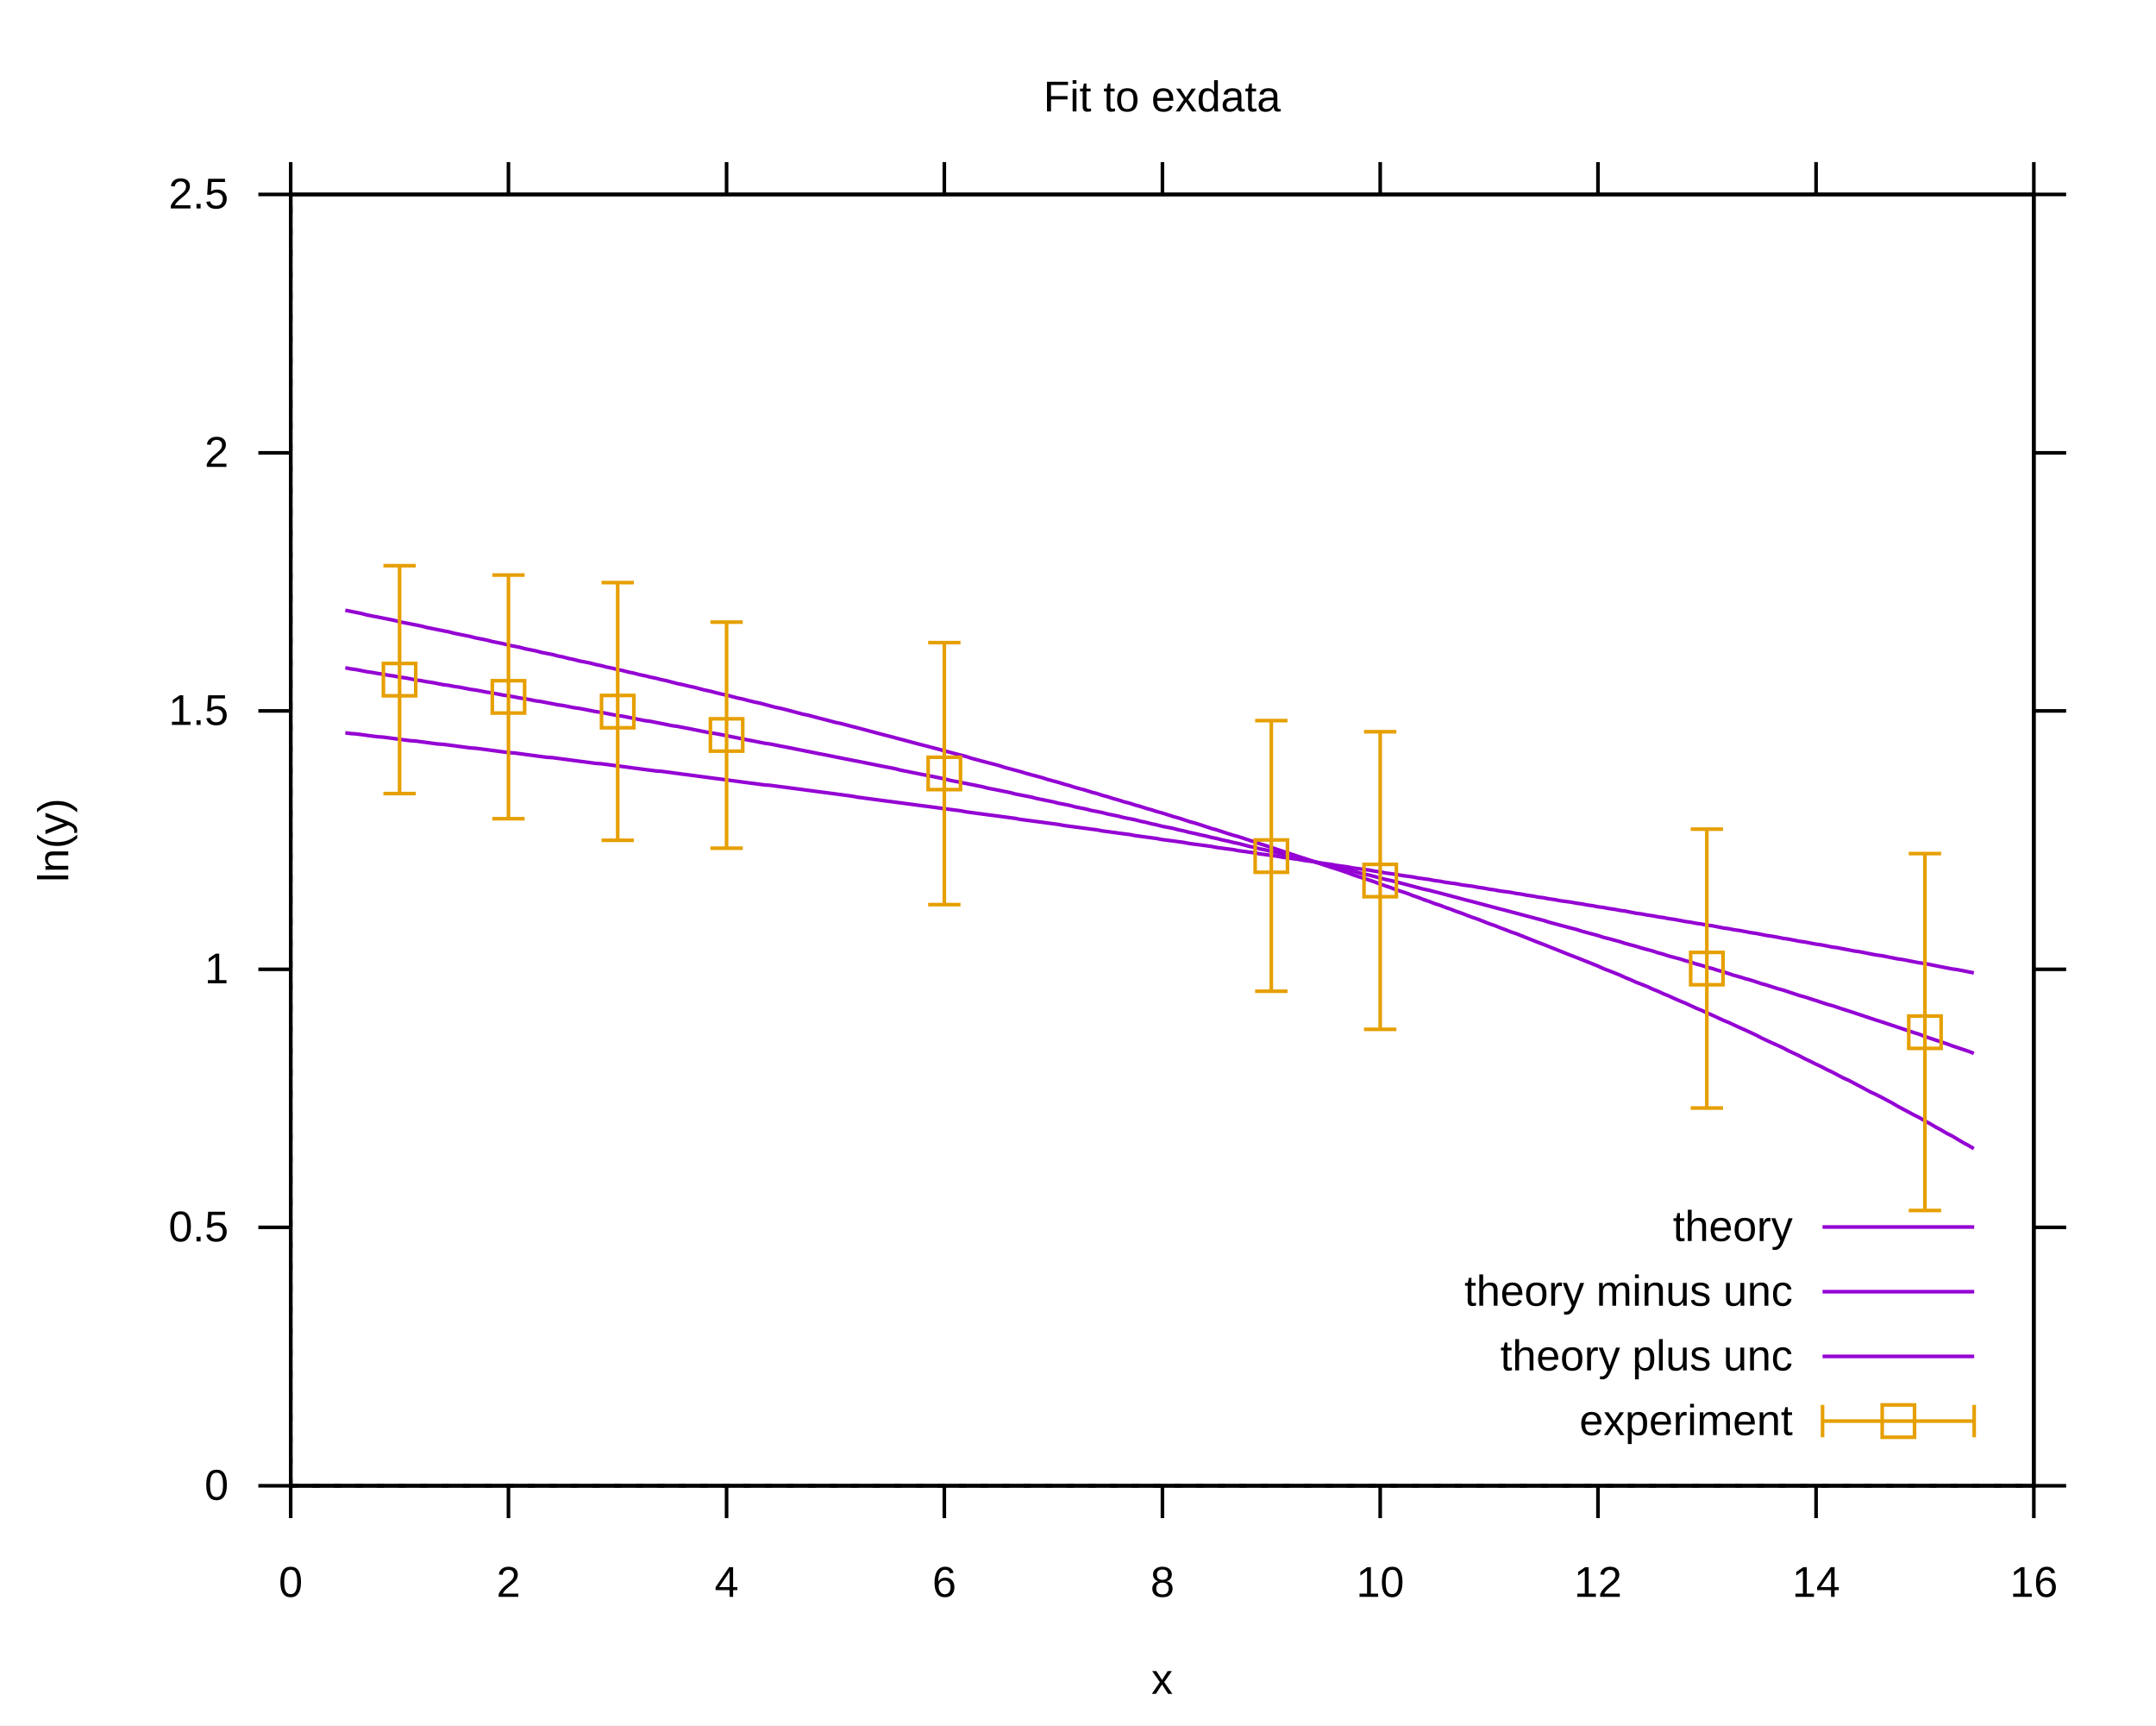
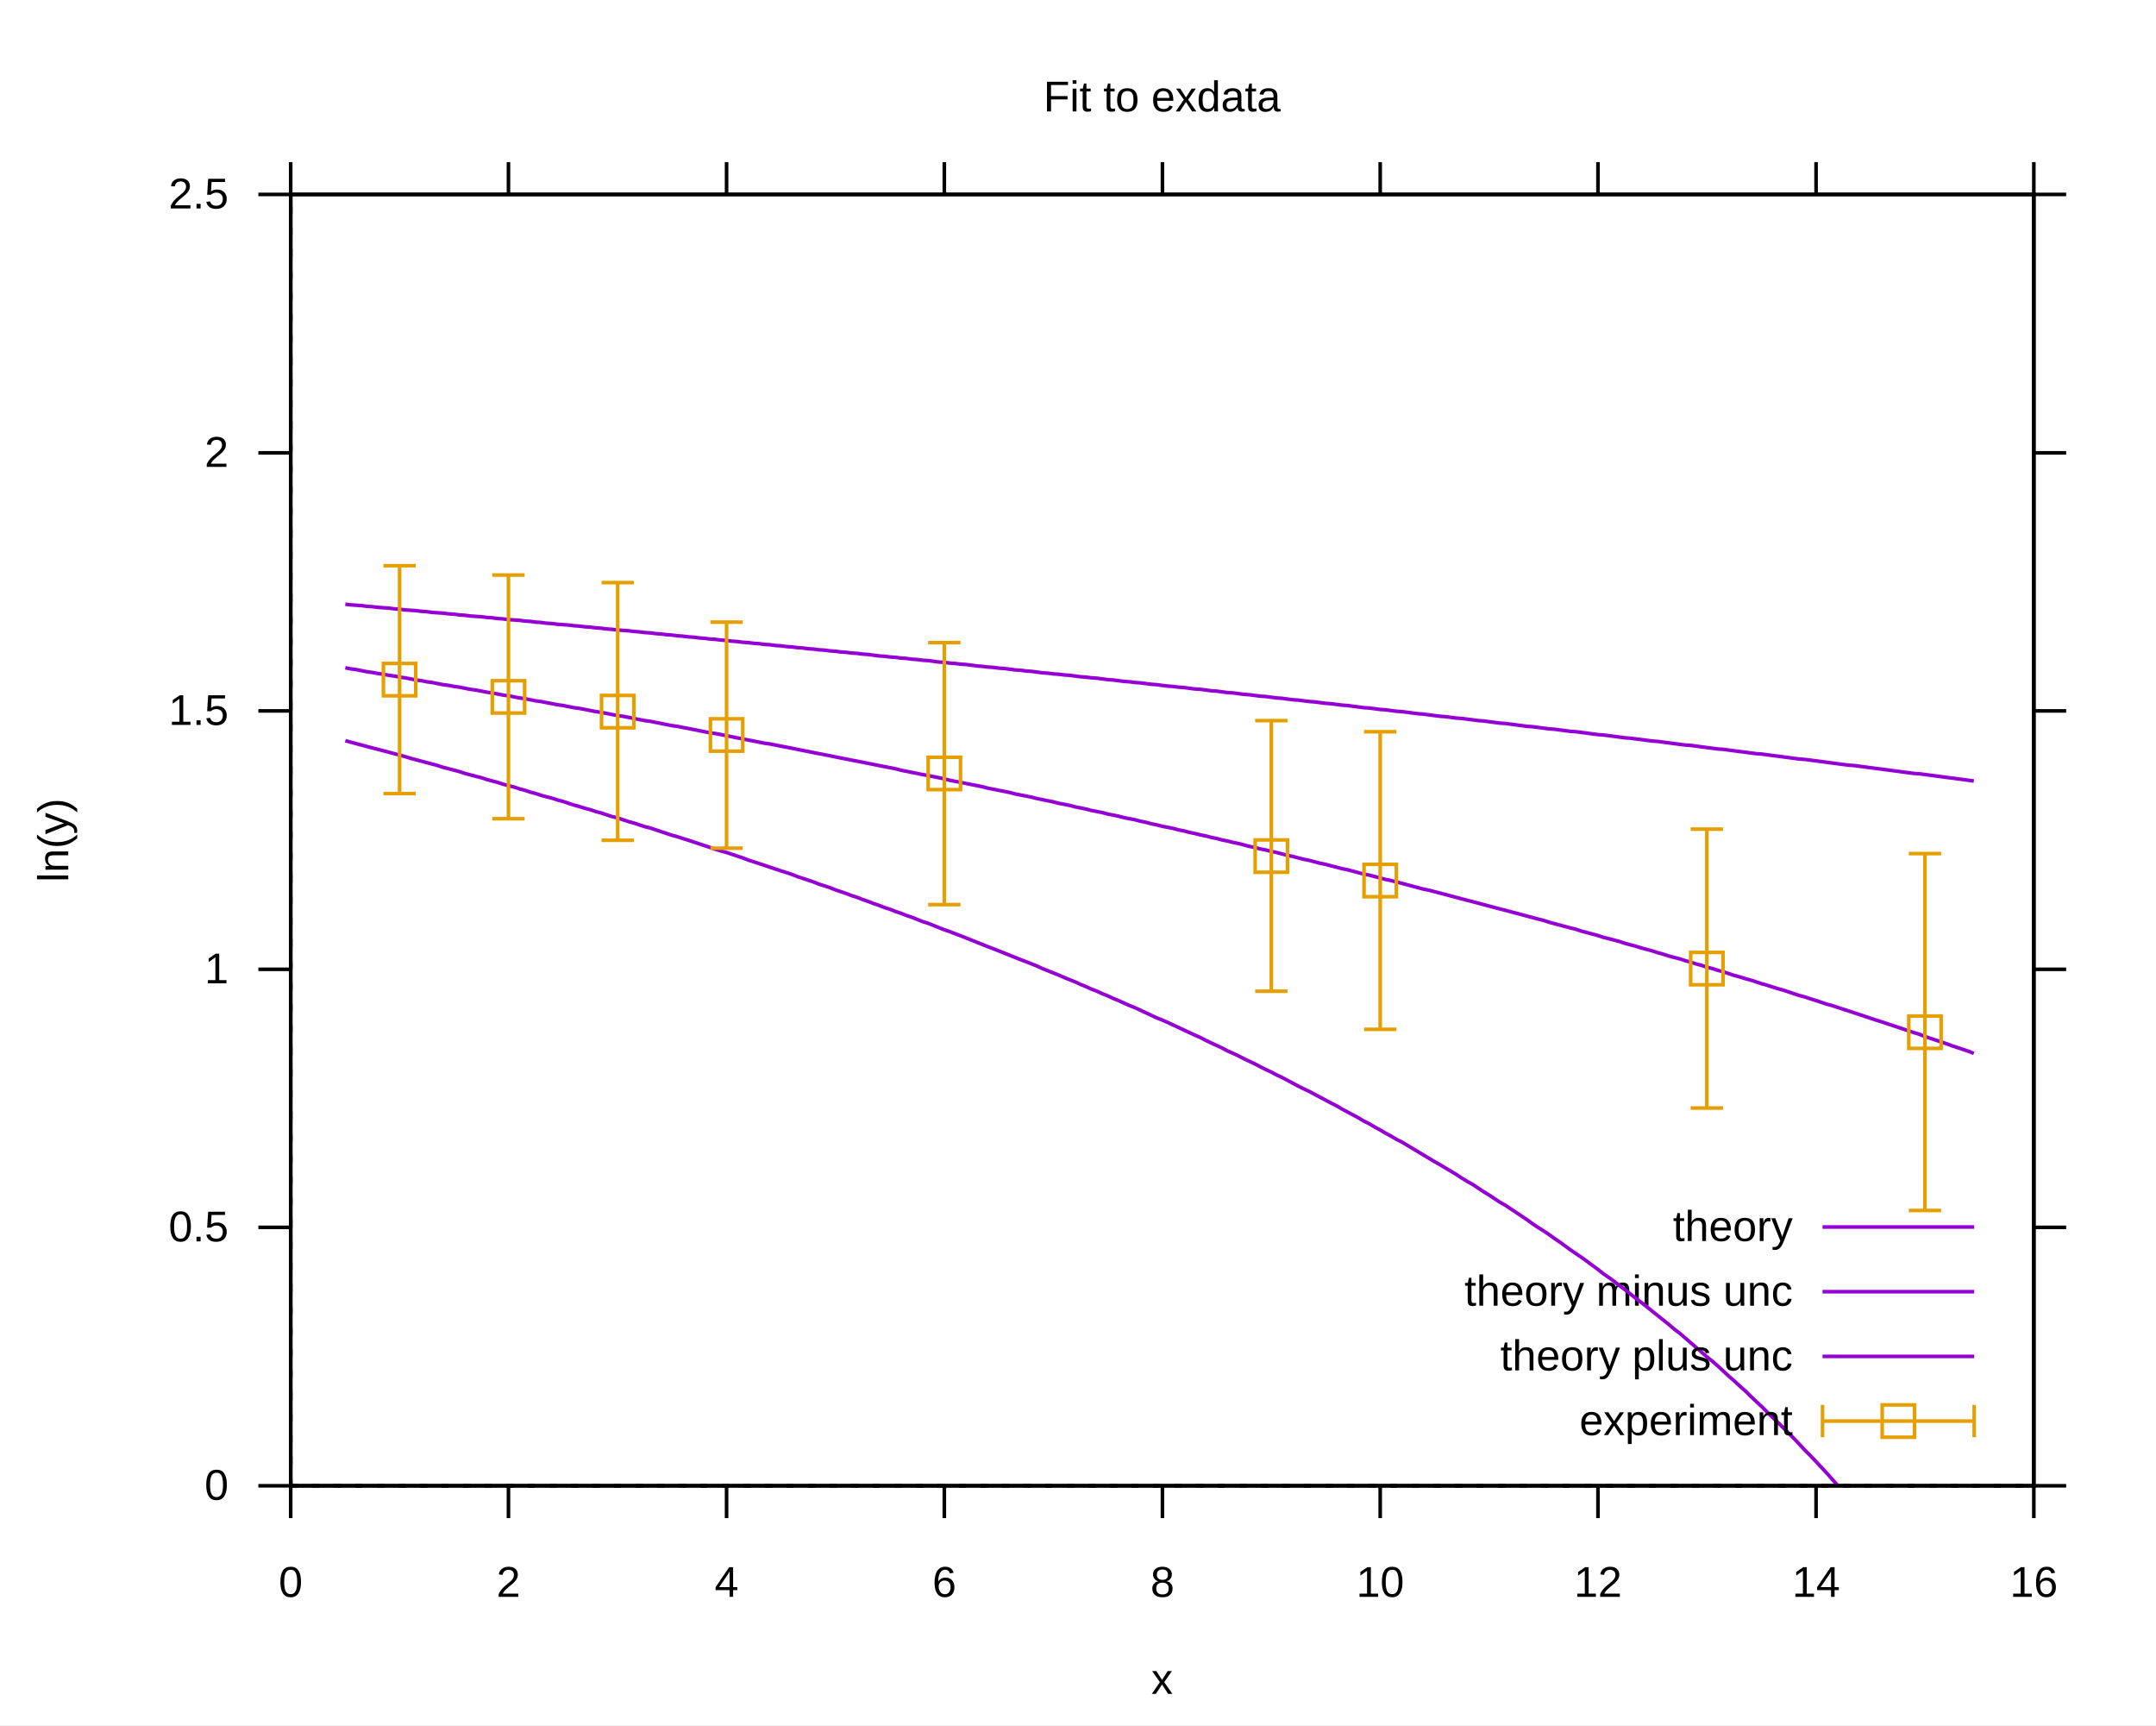
<svg xmlns="http://www.w3.org/2000/svg" xmlns:xlink="http://www.w3.org/1999/xlink" width="600" height="480" viewBox="0 0 600 480">
  <g id="gnuplot_canvas">
    <rect x="0" y="0" width="600" height="480" fill="#ffffff" />
    <defs>
      <circle id="gpDot" r="0.5" stroke-width="0.5" stroke="currentColor" />
      <path id="gpPt0" stroke-width="0.222" stroke="currentColor" d="M-1,0 h2 M0,-1 v2" />
      <path id="gpPt1" stroke-width="0.222" stroke="currentColor" d="M-1,-1 L1,1 M1,-1 L-1,1" />
      <path id="gpPt2" stroke-width="0.222" stroke="currentColor" d="M-1,0 L1,0 M0,-1 L0,1 M-1,-1 L1,1 M-1,1 L1,-1" />
      <rect id="gpPt3" stroke-width="0.222" stroke="currentColor" x="-1" y="-1" width="2" height="2" />
      <rect id="gpPt4" stroke-width="0.222" stroke="currentColor" fill="currentColor" x="-1" y="-1" width="2" height="2" />
      <circle id="gpPt5" stroke-width="0.222" stroke="currentColor" cx="0" cy="0" r="1" />
      <use xlink:href="#gpPt5" id="gpPt6" fill="currentColor" stroke="none" />
      <path id="gpPt7" stroke-width="0.222" stroke="currentColor" d="M0,-1.33 L-1.33,0.67 L1.33,0.67 z" />
      <use xlink:href="#gpPt7" id="gpPt8" fill="currentColor" stroke="none" />
      <use xlink:href="#gpPt7" id="gpPt9" stroke="currentColor" transform="rotate(180)" />
      <use xlink:href="#gpPt9" id="gpPt10" fill="currentColor" stroke="none" />
      <use xlink:href="#gpPt3" id="gpPt11" stroke="currentColor" transform="rotate(45)" />
      <use xlink:href="#gpPt11" id="gpPt12" fill="currentColor" stroke="none" />
      <path id="gpPt13" stroke-width="0.222" stroke="currentColor" d="M0,1.330 L1.265,0.411 L0.782,-1.067 L-0.782,-1.076 L-1.265,0.411 z" />
      <use xlink:href="#gpPt13" id="gpPt14" fill="currentColor" stroke="none" />
      <filter id="textbox" filterUnits="objectBoundingBox" x="0" y="0" height="1" width="1">
        <feFlood flood-color="#FFFFFF" flood-opacity="1" result="bgnd" />
        <feComposite in="SourceGraphic" in2="bgnd" operator="atop" />
      </filter>
      <filter id="greybox" filterUnits="objectBoundingBox" x="0" y="0" height="1" width="1">
        <feFlood flood-color="lightgrey" flood-opacity="1" result="grey" />
        <feComposite in="SourceGraphic" in2="grey" operator="atop" />
      </filter>
    </defs>
    <g fill="none" color="#FFFFFF" stroke="currentColor" stroke-width="1.00" stroke-linecap="butt" stroke-linejoin="miter">
</g>
    <g fill="none" color="black" stroke="currentColor" stroke-width="1.00" stroke-linecap="butt" stroke-linejoin="miter">
      <path stroke="black" d="M80.9,413.4 L71.9,413.4 M566.0,413.4 L575.0,413.4  " />
      <g transform="translate(63.6,417.3)" stroke="none" fill="black" font-family="Arial" font-size="12.00" text-anchor="end">
        <text>
          <tspan font-family="Arial"> 0</tspan>
        </text>
      </g>
    </g>
    <g fill="none" color="black" stroke="currentColor" stroke-width="1.00" stroke-linecap="butt" stroke-linejoin="miter">
      <path stroke="black" d="M80.9,341.5 L71.9,341.5 M566.0,341.5 L575.0,341.5  " />
      <g transform="translate(63.6,345.4)" stroke="none" fill="black" font-family="Arial" font-size="12.00" text-anchor="end">
        <text>
          <tspan font-family="Arial"> 0.5</tspan>
        </text>
      </g>
    </g>
    <g fill="none" color="black" stroke="currentColor" stroke-width="1.00" stroke-linecap="butt" stroke-linejoin="miter">
      <path stroke="black" d="M80.9,269.7 L71.9,269.7 M566.0,269.7 L575.0,269.7  " />
      <g transform="translate(63.6,273.6)" stroke="none" fill="black" font-family="Arial" font-size="12.00" text-anchor="end">
        <text>
          <tspan font-family="Arial"> 1</tspan>
        </text>
      </g>
    </g>
    <g fill="none" color="black" stroke="currentColor" stroke-width="1.00" stroke-linecap="butt" stroke-linejoin="miter">
      <path stroke="black" d="M80.9,197.8 L71.9,197.8 M566.0,197.8 L575.0,197.8  " />
      <g transform="translate(63.6,201.7)" stroke="none" fill="black" font-family="Arial" font-size="12.00" text-anchor="end">
        <text>
          <tspan font-family="Arial"> 1.5</tspan>
        </text>
      </g>
    </g>
    <g fill="none" color="black" stroke="currentColor" stroke-width="1.00" stroke-linecap="butt" stroke-linejoin="miter">
      <path stroke="black" d="M80.9,126.0 L71.9,126.0 M566.0,126.0 L575.0,126.0  " />
      <g transform="translate(63.6,129.9)" stroke="none" fill="black" font-family="Arial" font-size="12.00" text-anchor="end">
        <text>
          <tspan font-family="Arial"> 2</tspan>
        </text>
      </g>
    </g>
    <g fill="none" color="black" stroke="currentColor" stroke-width="1.00" stroke-linecap="butt" stroke-linejoin="miter">
      <path stroke="black" d="M80.9,54.1 L71.9,54.1 M566.0,54.1 L575.0,54.1  " />
      <g transform="translate(63.6,58.0)" stroke="none" fill="black" font-family="Arial" font-size="12.00" text-anchor="end">
        <text>
          <tspan font-family="Arial"> 2.5</tspan>
        </text>
      </g>
    </g>
    <g fill="none" color="black" stroke="currentColor" stroke-width="1.00" stroke-linecap="butt" stroke-linejoin="miter">
      <path stroke="black" d="M80.9,413.4 L80.9,422.4 M80.9,54.1 L80.9,45.1  " />
      <g transform="translate(80.9,444.3)" stroke="none" fill="black" font-family="Arial" font-size="12.00" text-anchor="middle">
        <text>
          <tspan font-family="Arial"> 0</tspan>
        </text>
      </g>
    </g>
    <g fill="none" color="black" stroke="currentColor" stroke-width="1.00" stroke-linecap="butt" stroke-linejoin="miter">
      <path stroke="black" d="M141.5,413.4 L141.5,422.4 M141.5,54.1 L141.5,45.1  " />
      <g transform="translate(141.5,444.3)" stroke="none" fill="black" font-family="Arial" font-size="12.00" text-anchor="middle">
        <text>
          <tspan font-family="Arial"> 2</tspan>
        </text>
      </g>
    </g>
    <g fill="none" color="black" stroke="currentColor" stroke-width="1.00" stroke-linecap="butt" stroke-linejoin="miter">
      <path stroke="black" d="M202.2,413.4 L202.2,422.4 M202.2,54.1 L202.2,45.1  " />
      <g transform="translate(202.2,444.3)" stroke="none" fill="black" font-family="Arial" font-size="12.00" text-anchor="middle">
        <text>
          <tspan font-family="Arial"> 4</tspan>
        </text>
      </g>
    </g>
    <g fill="none" color="black" stroke="currentColor" stroke-width="1.00" stroke-linecap="butt" stroke-linejoin="miter">
      <path stroke="black" d="M262.8,413.4 L262.8,422.4 M262.8,54.1 L262.8,45.1  " />
      <g transform="translate(262.8,444.3)" stroke="none" fill="black" font-family="Arial" font-size="12.00" text-anchor="middle">
        <text>
          <tspan font-family="Arial"> 6</tspan>
        </text>
      </g>
    </g>
    <g fill="none" color="black" stroke="currentColor" stroke-width="1.00" stroke-linecap="butt" stroke-linejoin="miter">
      <path stroke="black" d="M323.5,413.4 L323.5,422.4 M323.5,54.1 L323.5,45.1  " />
      <g transform="translate(323.5,444.3)" stroke="none" fill="black" font-family="Arial" font-size="12.00" text-anchor="middle">
        <text>
          <tspan font-family="Arial"> 8</tspan>
        </text>
      </g>
    </g>
    <g fill="none" color="black" stroke="currentColor" stroke-width="1.00" stroke-linecap="butt" stroke-linejoin="miter">
      <path stroke="black" d="M384.1,413.4 L384.1,422.4 M384.1,54.1 L384.1,45.1  " />
      <g transform="translate(384.1,444.3)" stroke="none" fill="black" font-family="Arial" font-size="12.00" text-anchor="middle">
        <text>
          <tspan font-family="Arial"> 10</tspan>
        </text>
      </g>
    </g>
    <g fill="none" color="black" stroke="currentColor" stroke-width="1.00" stroke-linecap="butt" stroke-linejoin="miter">
      <path stroke="black" d="M444.7,413.4 L444.7,422.4 M444.7,54.1 L444.7,45.1  " />
      <g transform="translate(444.7,444.3)" stroke="none" fill="black" font-family="Arial" font-size="12.00" text-anchor="middle">
        <text>
          <tspan font-family="Arial"> 12</tspan>
        </text>
      </g>
    </g>
    <g fill="none" color="black" stroke="currentColor" stroke-width="1.00" stroke-linecap="butt" stroke-linejoin="miter">
      <path stroke="black" d="M505.4,413.4 L505.4,422.4 M505.4,54.1 L505.4,45.1  " />
      <g transform="translate(505.4,444.3)" stroke="none" fill="black" font-family="Arial" font-size="12.00" text-anchor="middle">
        <text>
          <tspan font-family="Arial"> 14</tspan>
        </text>
      </g>
    </g>
    <g fill="none" color="black" stroke="currentColor" stroke-width="1.00" stroke-linecap="butt" stroke-linejoin="miter">
      <path stroke="black" d="M566.0,413.4 L566.0,422.4 M566.0,54.1 L566.0,45.1  " />
      <g transform="translate(566.0,444.3)" stroke="none" fill="black" font-family="Arial" font-size="12.00" text-anchor="middle">
        <text>
          <tspan font-family="Arial"> 16</tspan>
        </text>
      </g>
    </g>
    <g fill="none" color="black" stroke="currentColor" stroke-width="1.00" stroke-linecap="butt" stroke-linejoin="miter">
</g>
    <g fill="none" color="gray" stroke="currentColor" stroke-width="1.00" stroke-linecap="butt" stroke-linejoin="miter">
      <path stroke="black" stroke-dasharray="2,4" d="M80.9,413.4 L566.0,413.4  " />
    </g>
    <g fill="none" color="gray" stroke="currentColor" stroke-width="1.00" stroke-linecap="butt" stroke-linejoin="miter">
      <path stroke="black" stroke-dasharray="2,4" d="M80.9,413.4 L80.9,54.1  " />
    </g>
    <g fill="none" color="black" stroke="currentColor" stroke-width="1.00" stroke-linecap="butt" stroke-linejoin="miter">
      <path stroke="black" d="M80.9,54.1 L80.9,413.4 L566.0,413.4 L566.0,54.1 L80.9,54.1 Z  " />
    </g>
    <g fill="none" color="black" stroke="currentColor" stroke-width="1.00" stroke-linecap="butt" stroke-linejoin="miter">
      <g transform="translate(19.0,233.8) rotate(270)" stroke="none" fill="black" font-family="Arial" font-size="12.00" text-anchor="middle">
        <text>
          <tspan font-family="Arial">ln(y)</tspan>
        </text>
      </g>
    </g>
    <g fill="none" color="black" stroke="currentColor" stroke-width="1.00" stroke-linecap="butt" stroke-linejoin="miter">
      <g transform="translate(323.4,471.3)" stroke="none" fill="black" font-family="Arial" font-size="12.00" text-anchor="middle">
        <text>
          <tspan font-family="Arial">x</tspan>
        </text>
      </g>
    </g>
    <g fill="none" color="black" stroke="currentColor" stroke-width="1.00" stroke-linecap="butt" stroke-linejoin="miter">
      <g transform="translate(323.4,31.0)" stroke="none" fill="black" font-family="Arial" font-size="12.00" text-anchor="middle">
        <text>
          <tspan font-family="Arial">Fit to exdata</tspan>
        </text>
      </g>
    </g>
    <g fill="none" color="black" stroke="currentColor" stroke-width="1.00" stroke-linecap="butt" stroke-linejoin="miter">
</g>
    <g id="gnuplot_plot_1">
      <g fill="none" color="black" stroke="currentColor" stroke-width="1.00" stroke-linecap="butt" stroke-linejoin="miter">
        <g transform="translate(498.9,345.3)" stroke="none" fill="black" font-family="Arial" font-size="12.00" text-anchor="end">
          <text>
            <tspan font-family="Arial">theory</tspan>
          </text>
        </g>
      </g>
      <g fill="none" color="black" stroke="currentColor" stroke-width="1.00" stroke-linecap="butt" stroke-linejoin="miter">
        <path stroke="rgb(148,   0, 211)" d="M507.2,341.4 L549.4,341.4 M96.1,185.8 L97.6,186.1 L99.1,186.3 L100.6,186.6 L102.1,186.9 L103.6,187.1   L105.2,187.4 L106.7,187.6 L108.2,187.9 L109.7,188.1 L111.2,188.4 L112.7,188.6 L114.3,188.9 L115.8,189.2   L117.3,189.4 L118.8,189.7 L120.3,189.9 L121.8,190.2 L123.3,190.5 L124.9,190.7 L126.4,191.0 L127.9,191.2   L129.4,191.5 L130.9,191.8 L132.4,192.0 L134.0,192.3 L135.5,192.6 L137.0,192.8 L138.5,193.1 L140.0,193.4   L141.5,193.6 L143.1,193.9 L144.6,194.2 L146.1,194.4 L147.6,194.7 L149.1,195.0 L150.6,195.2 L152.1,195.5   L153.7,195.8 L155.2,196.1 L156.7,196.3 L158.2,196.6 L159.7,196.9 L161.2,197.1 L162.8,197.4 L164.3,197.7   L165.8,198.0 L167.3,198.2 L168.8,198.5 L170.3,198.8 L171.9,199.1 L173.4,199.3 L174.9,199.6 L176.4,199.9   L177.9,200.2 L179.4,200.5 L181.0,200.7 L182.5,201.0 L184.0,201.3 L185.5,201.6 L187.0,201.9 L188.5,202.1   L190.0,202.4 L191.6,202.7 L193.1,203.0 L194.6,203.3 L196.1,203.6 L197.6,203.9 L199.1,204.1 L200.7,204.4   L202.2,204.7 L203.7,205.0 L205.2,205.3 L206.7,205.6 L208.2,205.9 L209.8,206.2 L211.3,206.5 L212.8,206.8   L214.3,207.0 L215.8,207.3 L217.3,207.6 L218.9,207.9 L220.4,208.2 L221.9,208.5 L223.4,208.8 L224.9,209.1   L226.4,209.4 L227.9,209.7 L229.5,210.0 L231.0,210.3 L232.5,210.6 L234.0,210.9 L235.5,211.2 L237.0,211.5   L238.6,211.8 L240.1,212.1 L241.6,212.4 L243.1,212.7 L244.6,213.0 L246.1,213.3 L247.7,213.6 L249.2,213.9   L250.7,214.3 L252.2,214.6 L253.7,214.9 L255.2,215.2 L256.7,215.5 L258.3,215.8 L259.8,216.1 L261.3,216.4   L262.8,216.7 L264.3,217.1 L265.8,217.4 L267.4,217.7 L268.9,218.0 L270.4,218.3 L271.9,218.6 L273.4,218.9   L274.9,219.3 L276.5,219.6 L278.0,219.9 L279.5,220.2 L281.0,220.5 L282.5,220.9 L284.0,221.2 L285.6,221.5   L287.1,221.8 L288.6,222.2 L290.1,222.5 L291.6,222.8 L293.1,223.1 L294.6,223.5 L296.2,223.8 L297.7,224.1   L299.2,224.5 L300.7,224.8 L302.2,225.1 L303.7,225.5 L305.3,225.8 L306.8,226.1 L308.3,226.5 L309.8,226.8   L311.3,227.1 L312.8,227.5 L314.4,227.8 L315.9,228.1 L317.4,228.5 L318.9,228.8 L320.4,229.2 L321.9,229.5   L323.4,229.9 L325.0,230.2 L326.5,230.5 L328.0,230.9 L329.5,231.2 L331.0,231.6 L332.5,231.9 L334.1,232.3   L335.6,232.6 L337.1,233.0 L338.6,233.3 L340.1,233.7 L341.6,234.0 L343.2,234.4 L344.7,234.7 L346.2,235.1   L347.7,235.5 L349.2,235.8 L350.7,236.2 L352.3,236.5 L353.8,236.9 L355.3,237.2 L356.8,237.6 L358.3,238.0   L359.8,238.3 L361.3,238.7 L362.9,239.1 L364.4,239.4 L365.9,239.8 L367.4,240.2 L368.9,240.5 L370.4,240.9   L372.0,241.3 L373.5,241.7 L375.0,242.0 L376.5,242.4 L378.0,242.8 L379.5,243.2 L381.1,243.5 L382.6,243.9   L384.1,244.3 L385.6,244.7 L387.1,245.0 L388.6,245.4 L390.2,245.8 L391.7,246.2 L393.2,246.6 L394.7,247.0   L396.2,247.4 L397.7,247.7 L399.2,248.1 L400.8,248.5 L402.3,248.9 L403.8,249.3 L405.3,249.7 L406.8,250.1   L408.3,250.5 L409.9,250.9 L411.4,251.3 L412.9,251.7 L414.4,252.1 L415.9,252.5 L417.4,252.9 L419.0,253.3   L420.5,253.7 L422.0,254.1 L423.5,254.5 L425.0,254.9 L426.5,255.3 L428.0,255.7 L429.6,256.1 L431.1,256.6   L432.6,257.0 L434.1,257.4 L435.6,257.8 L437.1,258.2 L438.7,258.6 L440.2,259.1 L441.7,259.5 L443.2,259.9   L444.7,260.3 L446.2,260.8 L447.8,261.2 L449.3,261.6 L450.8,262.0 L452.3,262.5 L453.8,262.9 L455.3,263.3   L456.9,263.8 L458.4,264.2 L459.9,264.6 L461.4,265.1 L462.9,265.5 L464.4,266.0 L465.9,266.4 L467.5,266.8   L469.0,267.3 L470.5,267.7 L472.0,268.2 L473.5,268.6 L475.0,269.1 L476.6,269.5 L478.1,270.0 L479.6,270.4   L481.1,270.9 L482.6,271.4 L484.1,271.8 L485.7,272.3 L487.2,272.7 L488.7,273.2 L490.2,273.7 L491.7,274.1   L493.2,274.6 L494.8,275.1 L496.3,275.5 L497.8,276.0 L499.3,276.5 L500.8,277.0 L502.3,277.4 L503.8,277.9   L505.4,278.4 L506.9,278.9 L508.4,279.4 L509.9,279.8 L511.4,280.3 L512.9,280.8 L514.5,281.3 L516.0,281.8   L517.5,282.3 L519.0,282.8 L520.5,283.3 L522.0,283.8 L523.6,284.3 L525.1,284.8 L526.6,285.3 L528.1,285.8   L529.6,286.3 L531.1,286.8 L532.6,287.3 L534.2,287.8 L535.7,288.4 L537.2,288.9 L538.7,289.4 L540.2,289.9   L541.7,290.4 L543.3,291.0 L544.8,291.5 L546.3,292.0 L547.8,292.5 L549.3,293.1  " />
      </g>
    </g>
    <g id="gnuplot_plot_2">
      <g fill="none" color="black" stroke="currentColor" stroke-width="1.00" stroke-linecap="butt" stroke-linejoin="miter">
        <g transform="translate(498.9,363.3)" stroke="none" fill="black" font-family="Arial" font-size="12.00" text-anchor="end">
          <text>
            <tspan font-family="Arial">theory minus unc</tspan>
          </text>
        </g>
      </g>
      <g fill="none" color="black" stroke="currentColor" stroke-width="1.00" stroke-linecap="butt" stroke-linejoin="miter">
-         <path stroke="rgb(148,   0, 211)" d="M507.2,359.4 L549.4,359.4 M96.1,203.9 L97.6,204.1 L99.1,204.2 L100.6,204.4 L102.1,204.6 L103.6,204.8   L105.2,205.0 L106.7,205.1 L108.2,205.3 L109.7,205.5 L111.2,205.7 L112.7,205.9 L114.3,206.1 L115.8,206.2   L117.3,206.4 L118.8,206.6 L120.3,206.8 L121.8,207.0 L123.3,207.1 L124.9,207.3 L126.4,207.5 L127.9,207.7   L129.4,207.9 L130.9,208.1 L132.4,208.2 L134.0,208.4 L135.5,208.6 L137.0,208.8 L138.5,209.0 L140.0,209.2   L141.5,209.4 L143.1,209.5 L144.6,209.7 L146.1,209.9 L147.6,210.1 L149.1,210.3 L150.6,210.5 L152.1,210.7   L153.7,210.8 L155.2,211.0 L156.7,211.2 L158.2,211.4 L159.7,211.6 L161.2,211.8 L162.8,212.0 L164.3,212.2   L165.8,212.4 L167.3,212.5 L168.8,212.7 L170.3,212.9 L171.9,213.1 L173.4,213.3 L174.9,213.5 L176.4,213.7   L177.9,213.9 L179.4,214.1 L181.0,214.3 L182.5,214.5 L184.0,214.6 L185.5,214.8 L187.0,215.0 L188.5,215.2   L190.0,215.4 L191.6,215.6 L193.1,215.8 L194.6,216.0 L196.1,216.2 L197.6,216.4 L199.1,216.6 L200.7,216.8   L202.2,217.0 L203.7,217.2 L205.2,217.4 L206.7,217.6 L208.2,217.8 L209.8,218.0 L211.3,218.2 L212.8,218.4   L214.3,218.5 L215.8,218.7 L217.3,218.9 L218.9,219.1 L220.4,219.3 L221.9,219.5 L223.4,219.7 L224.9,219.9   L226.4,220.1 L227.9,220.3 L229.5,220.5 L231.0,220.7 L232.5,220.9 L234.0,221.1 L235.5,221.3 L237.0,221.5   L238.6,221.8 L240.1,222.0 L241.6,222.2 L243.1,222.4 L244.6,222.6 L246.1,222.8 L247.7,223.0 L249.2,223.2   L250.7,223.4 L252.2,223.6 L253.7,223.8 L255.2,224.0 L256.7,224.2 L258.3,224.4 L259.8,224.6 L261.3,224.8   L262.8,225.0 L264.3,225.2 L265.8,225.4 L267.4,225.6 L268.9,225.9 L270.4,226.1 L271.9,226.3 L273.4,226.5   L274.9,226.7 L276.5,226.9 L278.0,227.1 L279.5,227.3 L281.0,227.5 L282.5,227.7 L284.0,228.0 L285.6,228.2   L287.1,228.4 L288.6,228.6 L290.1,228.8 L291.6,229.0 L293.1,229.2 L294.6,229.4 L296.2,229.7 L297.7,229.9   L299.2,230.1 L300.7,230.3 L302.2,230.5 L303.7,230.7 L305.3,230.9 L306.8,231.2 L308.3,231.4 L309.8,231.6   L311.3,231.8 L312.8,232.0 L314.4,232.2 L315.9,232.5 L317.4,232.7 L318.9,232.9 L320.4,233.1 L321.9,233.3   L323.4,233.6 L325.0,233.8 L326.5,234.0 L328.0,234.2 L329.5,234.4 L331.0,234.7 L332.5,234.9 L334.1,235.1   L335.6,235.3 L337.1,235.5 L338.6,235.8 L340.1,236.0 L341.6,236.2 L343.2,236.4 L344.7,236.7 L346.2,236.9   L347.7,237.1 L349.2,237.3 L350.7,237.6 L352.3,237.8 L353.8,238.0 L355.3,238.2 L356.8,238.5 L358.3,238.7   L359.8,238.9 L361.3,239.1 L362.9,239.4 L364.4,239.6 L365.9,239.8 L367.4,240.1 L368.9,240.3 L370.4,240.5   L372.0,240.8 L373.5,241.0 L375.0,241.2 L376.5,241.5 L378.0,241.7 L379.5,241.9 L381.1,242.1 L382.6,242.4   L384.1,242.6 L385.6,242.9 L387.1,243.1 L388.6,243.3 L390.2,243.6 L391.7,243.8 L393.2,244.0 L394.7,244.3   L396.2,244.5 L397.7,244.7 L399.2,245.0 L400.8,245.2 L402.3,245.5 L403.8,245.7 L405.3,245.9 L406.8,246.2   L408.3,246.4 L409.9,246.6 L411.4,246.9 L412.9,247.1 L414.4,247.4 L415.9,247.6 L417.4,247.9 L419.0,248.1   L420.5,248.3 L422.0,248.6 L423.5,248.8 L425.0,249.1 L426.5,249.3 L428.0,249.6 L429.6,249.8 L431.1,250.1   L432.6,250.3 L434.1,250.6 L435.6,250.8 L437.1,251.0 L438.7,251.3 L440.2,251.5 L441.7,251.8 L443.2,252.0   L444.7,252.3 L446.2,252.5 L447.8,252.8 L449.3,253.0 L450.8,253.3 L452.3,253.5 L453.8,253.8 L455.3,254.1   L456.9,254.3 L458.4,254.6 L459.9,254.8 L461.4,255.1 L462.9,255.3 L464.4,255.6 L465.9,255.8 L467.5,256.1   L469.0,256.4 L470.5,256.6 L472.0,256.9 L473.5,257.1 L475.0,257.4 L476.6,257.6 L478.1,257.9 L479.6,258.2   L481.1,258.4 L482.6,258.7 L484.1,258.9 L485.7,259.2 L487.2,259.5 L488.7,259.7 L490.2,260.0 L491.7,260.3   L493.2,260.5 L494.8,260.8 L496.3,261.1 L497.8,261.3 L499.3,261.6 L500.8,261.9 L502.3,262.1 L503.8,262.4   L505.4,262.7 L506.9,262.9 L508.4,263.2 L509.9,263.5 L511.4,263.7 L512.9,264.0 L514.5,264.3 L516.0,264.6   L517.5,264.8 L519.0,265.1 L520.5,265.4 L522.0,265.7 L523.6,265.9 L525.1,266.2 L526.6,266.5 L528.1,266.8   L529.6,267.0 L531.1,267.3 L532.6,267.6 L534.2,267.9 L535.7,268.1 L537.2,268.4 L538.7,268.7 L540.2,269.0   L541.7,269.3 L543.3,269.6 L544.8,269.8 L546.3,270.1 L547.8,270.4 L549.3,270.7  " />
+         <path stroke="rgb(148,   0, 211)" d="M507.2,359.4 L549.4,359.4 M96.1,206.1 L97.6,206.5 L99.1,206.9 L100.6,207.3 L102.1,207.7 L103.6,208.1   L105.2,208.5 L106.7,208.9 L108.2,209.3 L109.7,209.7 L111.2,210.1 L112.7,210.5 L114.3,211.0 L115.8,211.4   L117.3,211.8 L118.8,212.2 L120.3,212.6 L121.8,213.0 L123.3,213.5 L124.9,213.9 L126.4,214.3 L127.9,214.7   L129.4,215.2 L130.9,215.6 L132.4,216.0 L134.0,216.4 L135.5,216.9 L137.0,217.3 L138.5,217.7 L140.0,218.2   L141.5,218.6 L143.1,219.0 L144.6,219.5 L146.1,219.9 L147.6,220.4 L149.1,220.8 L150.6,221.3 L152.1,221.7   L153.7,222.1 L155.2,222.6 L156.7,223.0 L158.2,223.5 L159.7,224.0 L161.2,224.4 L162.8,224.9 L164.3,225.3   L165.8,225.8 L167.3,226.2 L168.8,226.7 L170.3,227.2 L171.9,227.6 L173.4,228.1 L174.9,228.6 L176.4,229.0   L177.9,229.5 L179.4,230.0 L181.0,230.4 L182.5,230.9 L184.0,231.4 L185.5,231.9 L187.0,232.4 L188.5,232.8   L190.0,233.3 L191.6,233.8 L193.1,234.3 L194.6,234.8 L196.1,235.3 L197.6,235.8 L199.1,236.3 L200.7,236.8   L202.2,237.2 L203.7,237.7 L205.2,238.2 L206.7,238.7 L208.2,239.3 L209.8,239.8 L211.3,240.3 L212.8,240.8   L214.3,241.3 L215.8,241.8 L217.3,242.3 L218.9,242.8 L220.4,243.3 L221.9,243.9 L223.4,244.4 L224.9,244.9   L226.4,245.4 L227.9,246.0 L229.5,246.5 L231.0,247.0 L232.5,247.6 L234.0,248.1 L235.5,248.6 L237.0,249.2   L238.6,249.7 L240.1,250.3 L241.6,250.8 L243.1,251.4 L244.6,251.9 L246.1,252.5 L247.7,253.0 L249.2,253.6   L250.7,254.1 L252.2,254.7 L253.7,255.2 L255.2,255.8 L256.7,256.4 L258.3,256.9 L259.8,257.5 L261.3,258.1   L262.8,258.7 L264.3,259.2 L265.8,259.8 L267.4,260.4 L268.9,261.0 L270.4,261.6 L271.9,262.2 L273.4,262.8   L274.9,263.4 L276.5,264.0 L278.0,264.6 L279.5,265.2 L281.0,265.8 L282.5,266.4 L284.0,267.0 L285.6,267.6   L287.1,268.2 L288.6,268.8 L290.1,269.5 L291.6,270.1 L293.1,270.7 L294.6,271.3 L296.2,272.0 L297.7,272.6   L299.2,273.2 L300.7,273.9 L302.2,274.5 L303.7,275.2 L305.3,275.8 L306.8,276.5 L308.3,277.1 L309.8,277.8   L311.3,278.4 L312.8,279.1 L314.4,279.8 L315.9,280.4 L317.4,281.1 L318.9,281.8 L320.4,282.5 L321.9,283.2   L323.4,283.8 L325.0,284.5 L326.5,285.2 L328.0,285.9 L329.5,286.6 L331.0,287.3 L332.5,288.0 L334.1,288.7   L335.6,289.5 L337.1,290.2 L338.6,290.9 L340.1,291.6 L341.6,292.4 L343.2,293.1 L344.7,293.8 L346.2,294.6   L347.7,295.3 L349.2,296.0 L350.7,296.8 L352.3,297.6 L353.8,298.3 L355.3,299.1 L356.8,299.8 L358.3,300.6   L359.8,301.4 L361.3,302.2 L362.9,303.0 L364.4,303.7 L365.9,304.5 L367.4,305.3 L368.9,306.1 L370.4,306.9   L372.0,307.7 L373.5,308.6 L375.0,309.4 L376.5,310.2 L378.0,311.0 L379.5,311.9 L381.1,312.7 L382.6,313.6   L384.1,314.4 L385.6,315.3 L387.1,316.1 L388.6,317.0 L390.2,317.8 L391.7,318.7 L393.2,319.6 L394.7,320.5   L396.2,321.4 L397.7,322.3 L399.2,323.2 L400.8,324.1 L402.3,325.0 L403.8,325.9 L405.3,326.8 L406.8,327.8   L408.3,328.7 L409.9,329.6 L411.4,330.6 L412.9,331.6 L414.4,332.5 L415.9,333.5 L417.4,334.5 L419.0,335.4   L420.5,336.4 L422.0,337.4 L423.5,338.4 L425.0,339.4 L426.5,340.5 L428.0,341.5 L429.6,342.5 L431.1,343.5   L432.6,344.6 L434.1,345.6 L435.6,346.7 L437.1,347.8 L438.7,348.9 L440.2,349.9 L441.7,351.0 L443.2,352.1   L444.7,353.2 L446.2,354.4 L447.8,355.5 L449.3,356.6 L450.8,357.8 L452.3,358.9 L453.8,360.1 L455.3,361.3   L456.9,362.5 L458.4,363.7 L459.9,364.9 L461.4,366.1 L462.9,367.3 L464.4,368.5 L465.9,369.8 L467.5,371.0   L469.0,372.3 L470.5,373.6 L472.0,374.9 L473.5,376.2 L475.0,377.5 L476.6,378.8 L478.1,380.1 L479.6,381.5   L481.1,382.9 L482.6,384.2 L484.1,385.6 L485.7,387.0 L487.2,388.5 L488.7,389.9 L490.2,391.3 L491.7,392.8   L493.2,394.3 L494.8,395.8 L496.3,397.3 L497.8,398.8 L499.3,400.3 L500.8,401.9 L502.3,403.5 L503.8,405.0   L505.4,406.7 L506.9,408.3 L508.4,409.9 L509.9,411.6 L511.4,413.3 L511.4,413.4  " />
      </g>
    </g>
    <g id="gnuplot_plot_3">
      <g fill="none" color="black" stroke="currentColor" stroke-width="1.00" stroke-linecap="butt" stroke-linejoin="miter">
        <g transform="translate(498.9,381.3)" stroke="none" fill="black" font-family="Arial" font-size="12.00" text-anchor="end">
          <text>
            <tspan font-family="Arial">theory plus unc</tspan>
          </text>
        </g>
      </g>
      <g fill="none" color="black" stroke="currentColor" stroke-width="1.00" stroke-linecap="butt" stroke-linejoin="miter">
-         <path stroke="rgb(148,   0, 211)" d="M507.2,377.4 L549.4,377.4 M96.1,169.8 L97.6,170.1 L99.1,170.4 L100.6,170.7 L102.1,171.1 L103.6,171.4   L105.2,171.7 L106.7,172.0 L108.2,172.3 L109.7,172.6 L111.2,173.0 L112.7,173.3 L114.3,173.6 L115.8,173.9   L117.3,174.2 L118.8,174.6 L120.3,174.9 L121.8,175.2 L123.3,175.5 L124.9,175.8 L126.4,176.2 L127.9,176.5   L129.4,176.8 L130.9,177.1 L132.4,177.5 L134.0,177.8 L135.5,178.1 L137.0,178.5 L138.5,178.8 L140.0,179.1   L141.5,179.5 L143.1,179.8 L144.6,180.1 L146.1,180.5 L147.6,180.8 L149.1,181.1 L150.6,181.5 L152.1,181.8   L153.7,182.1 L155.2,182.5 L156.7,182.8 L158.2,183.2 L159.7,183.5 L161.2,183.9 L162.8,184.2 L164.3,184.5   L165.8,184.9 L167.3,185.2 L168.8,185.6 L170.3,185.9 L171.9,186.3 L173.4,186.6 L174.9,187.0 L176.4,187.3   L177.9,187.7 L179.4,188.0 L181.0,188.4 L182.5,188.7 L184.0,189.1 L185.5,189.4 L187.0,189.8 L188.5,190.2   L190.0,190.5 L191.6,190.9 L193.1,191.2 L194.6,191.6 L196.1,192.0 L197.6,192.3 L199.1,192.7 L200.7,193.1   L202.2,193.4 L203.7,193.8 L205.2,194.2 L206.7,194.5 L208.2,194.9 L209.8,195.3 L211.3,195.6 L212.8,196.0   L214.3,196.4 L215.8,196.8 L217.3,197.1 L218.9,197.5 L220.4,197.9 L221.9,198.3 L223.4,198.7 L224.9,199.0   L226.4,199.4 L227.9,199.8 L229.5,200.2 L231.0,200.6 L232.5,201.0 L234.0,201.3 L235.5,201.7 L237.0,202.1   L238.6,202.5 L240.1,202.9 L241.6,203.3 L243.1,203.7 L244.6,204.1 L246.1,204.5 L247.7,204.9 L249.2,205.3   L250.7,205.7 L252.2,206.1 L253.7,206.5 L255.2,206.9 L256.7,207.3 L258.3,207.7 L259.8,208.1 L261.3,208.5   L262.8,208.9 L264.3,209.3 L265.8,209.7 L267.4,210.1 L268.9,210.5 L270.4,211.0 L271.9,211.4 L273.4,211.8   L274.9,212.2 L276.5,212.6 L278.0,213.0 L279.5,213.5 L281.0,213.9 L282.5,214.3 L284.0,214.7 L285.6,215.2   L287.1,215.6 L288.6,216.0 L290.1,216.4 L291.6,216.9 L293.1,217.3 L294.6,217.7 L296.2,218.2 L297.7,218.6   L299.2,219.1 L300.7,219.5 L302.2,219.9 L303.7,220.4 L305.3,220.8 L306.8,221.3 L308.3,221.7 L309.8,222.2   L311.3,222.6 L312.8,223.1 L314.4,223.5 L315.9,224.0 L317.4,224.4 L318.9,224.9 L320.4,225.3 L321.9,225.8   L323.4,226.2 L325.0,226.7 L326.5,227.2 L328.0,227.6 L329.5,228.1 L331.0,228.6 L332.5,229.0 L334.1,229.5   L335.6,230.0 L337.1,230.5 L338.6,230.9 L340.1,231.4 L341.6,231.9 L343.2,232.4 L344.7,232.8 L346.2,233.3   L347.7,233.8 L349.2,234.3 L350.7,234.8 L352.3,235.3 L353.8,235.8 L355.3,236.3 L356.8,236.8 L358.3,237.3   L359.8,237.8 L361.3,238.3 L362.9,238.8 L364.4,239.3 L365.9,239.8 L367.4,240.3 L368.9,240.8 L370.4,241.3   L372.0,241.8 L373.5,242.3 L375.0,242.8 L376.5,243.4 L378.0,243.9 L379.5,244.4 L381.1,244.9 L382.6,245.4   L384.1,246.0 L385.6,246.5 L387.1,247.0 L388.6,247.6 L390.2,248.1 L391.7,248.6 L393.2,249.2 L394.7,249.7   L396.2,250.3 L397.7,250.8 L399.2,251.4 L400.8,251.9 L402.3,252.5 L403.8,253.0 L405.3,253.6 L406.8,254.1   L408.3,254.7 L409.9,255.3 L411.4,255.8 L412.9,256.4 L414.4,257.0 L415.9,257.5 L417.4,258.1 L419.0,258.7   L420.5,259.3 L422.0,259.8 L423.5,260.4 L425.0,261.0 L426.5,261.6 L428.0,262.2 L429.6,262.8 L431.1,263.4   L432.6,264.0 L434.1,264.6 L435.6,265.2 L437.1,265.8 L438.7,266.4 L440.2,267.0 L441.7,267.6 L443.2,268.2   L444.7,268.8 L446.2,269.5 L447.8,270.1 L449.3,270.7 L450.8,271.3 L452.3,272.0 L453.8,272.6 L455.3,273.3   L456.9,273.9 L458.4,274.5 L459.9,275.2 L461.4,275.8 L462.9,276.5 L464.4,277.1 L465.9,277.8 L467.5,278.5   L469.0,279.1 L470.5,279.8 L472.0,280.5 L473.5,281.1 L475.0,281.8 L476.6,282.5 L478.1,283.2 L479.6,283.9   L481.1,284.5 L482.6,285.2 L484.1,285.9 L485.7,286.6 L487.2,287.3 L488.7,288.0 L490.2,288.8 L491.7,289.5   L493.2,290.2 L494.8,290.9 L496.3,291.6 L497.8,292.4 L499.3,293.1 L500.8,293.8 L502.3,294.6 L503.8,295.3   L505.4,296.1 L506.9,296.8 L508.4,297.6 L509.9,298.3 L511.4,299.1 L512.9,299.9 L514.5,300.6 L516.0,301.4   L517.5,302.2 L519.0,303.0 L520.5,303.8 L522.0,304.5 L523.6,305.3 L525.1,306.1 L526.6,306.9 L528.1,307.8   L529.6,308.6 L531.1,309.4 L532.6,310.2 L534.2,311.0 L535.7,311.9 L537.2,312.7 L538.7,313.6 L540.2,314.4   L541.7,315.3 L543.3,316.1 L544.8,317.0 L546.3,317.9 L547.8,318.7 L549.3,319.6  " />
+         <path stroke="rgb(148,   0, 211)" d="M507.2,377.4 L549.4,377.4 M96.1,168.1 L97.6,168.3 L99.1,168.4 L100.6,168.5 L102.1,168.7 L103.6,168.8   L105.2,169.0 L106.7,169.1 L108.2,169.2 L109.7,169.4 L111.2,169.5 L112.7,169.7 L114.3,169.8 L115.8,169.9   L117.3,170.1 L118.8,170.2 L120.3,170.4 L121.8,170.5 L123.3,170.6 L124.9,170.8 L126.4,170.9 L127.9,171.1   L129.4,171.2 L130.9,171.4 L132.4,171.5 L134.0,171.6 L135.5,171.8 L137.0,171.9 L138.5,172.1 L140.0,172.2   L141.5,172.4 L143.1,172.5 L144.6,172.6 L146.1,172.8 L147.6,172.9 L149.1,173.1 L150.6,173.2 L152.1,173.4   L153.7,173.5 L155.2,173.7 L156.7,173.8 L158.2,173.9 L159.7,174.1 L161.2,174.2 L162.8,174.4 L164.3,174.5   L165.8,174.7 L167.3,174.8 L168.8,175.0 L170.3,175.1 L171.9,175.3 L173.4,175.4 L174.9,175.5 L176.4,175.7   L177.9,175.8 L179.4,176.0 L181.0,176.1 L182.5,176.3 L184.0,176.4 L185.5,176.6 L187.0,176.7 L188.5,176.9   L190.0,177.0 L191.6,177.2 L193.1,177.3 L194.6,177.5 L196.1,177.6 L197.6,177.8 L199.1,177.9 L200.7,178.1   L202.2,178.2 L203.7,178.4 L205.2,178.5 L206.7,178.7 L208.2,178.8 L209.8,179.0 L211.3,179.1 L212.8,179.3   L214.3,179.4 L215.8,179.6 L217.3,179.7 L218.9,179.9 L220.4,180.0 L221.9,180.2 L223.4,180.3 L224.9,180.5   L226.4,180.6 L227.9,180.8 L229.5,180.9 L231.0,181.1 L232.5,181.2 L234.0,181.4 L235.5,181.5 L237.0,181.7   L238.6,181.8 L240.1,182.0 L241.6,182.1 L243.1,182.3 L244.6,182.5 L246.1,182.6 L247.7,182.8 L249.2,182.9   L250.7,183.1 L252.2,183.2 L253.7,183.4 L255.2,183.5 L256.7,183.7 L258.3,183.8 L259.8,184.0 L261.3,184.2   L262.8,184.3 L264.3,184.5 L265.8,184.6 L267.4,184.8 L268.9,184.9 L270.4,185.1 L271.9,185.3 L273.4,185.4   L274.9,185.6 L276.5,185.7 L278.0,185.9 L279.5,186.0 L281.0,186.2 L282.5,186.4 L284.0,186.5 L285.6,186.7   L287.1,186.8 L288.6,187.0 L290.1,187.2 L291.6,187.3 L293.1,187.5 L294.6,187.6 L296.2,187.8 L297.7,187.9   L299.2,188.1 L300.7,188.3 L302.2,188.4 L303.7,188.6 L305.3,188.7 L306.8,188.9 L308.3,189.1 L309.8,189.2   L311.3,189.4 L312.8,189.6 L314.4,189.7 L315.9,189.9 L317.4,190.0 L318.9,190.2 L320.4,190.4 L321.9,190.5   L323.4,190.7 L325.0,190.9 L326.5,191.0 L328.0,191.2 L329.5,191.3 L331.0,191.5 L332.5,191.7 L334.1,191.8   L335.6,192.0 L337.1,192.2 L338.6,192.3 L340.1,192.5 L341.6,192.7 L343.2,192.8 L344.7,193.0 L346.2,193.2   L347.7,193.3 L349.2,193.5 L350.7,193.7 L352.3,193.8 L353.8,194.0 L355.3,194.2 L356.8,194.3 L358.3,194.5   L359.8,194.7 L361.3,194.8 L362.9,195.0 L364.4,195.2 L365.9,195.3 L367.4,195.5 L368.9,195.7 L370.4,195.8   L372.0,196.0 L373.5,196.2 L375.0,196.3 L376.5,196.5 L378.0,196.7 L379.5,196.9 L381.1,197.0 L382.6,197.2   L384.1,197.4 L385.6,197.5 L387.1,197.7 L388.6,197.9 L390.2,198.0 L391.7,198.2 L393.2,198.4 L394.7,198.6   L396.2,198.7 L397.7,198.9 L399.2,199.1 L400.8,199.3 L402.3,199.4 L403.8,199.6 L405.3,199.8 L406.8,199.9   L408.3,200.1 L409.9,200.3 L411.4,200.5 L412.9,200.6 L414.4,200.8 L415.9,201.0 L417.4,201.2 L419.0,201.3   L420.5,201.5 L422.0,201.7 L423.5,201.9 L425.0,202.1 L426.5,202.2 L428.0,202.4 L429.6,202.6 L431.1,202.8   L432.6,202.9 L434.1,203.1 L435.6,203.3 L437.1,203.5 L438.7,203.6 L440.2,203.8 L441.7,204.0 L443.2,204.2   L444.7,204.4 L446.2,204.5 L447.8,204.7 L449.3,204.9 L450.8,205.1 L452.3,205.3 L453.8,205.4 L455.3,205.6   L456.9,205.8 L458.4,206.0 L459.9,206.2 L461.4,206.3 L462.9,206.5 L464.4,206.7 L465.9,206.9 L467.5,207.1   L469.0,207.3 L470.5,207.4 L472.0,207.6 L473.5,207.8 L475.0,208.0 L476.6,208.2 L478.1,208.4 L479.6,208.5   L481.1,208.7 L482.6,208.9 L484.1,209.1 L485.7,209.3 L487.2,209.5 L488.7,209.7 L490.2,209.8 L491.7,210.0   L493.2,210.2 L494.8,210.4 L496.3,210.6 L497.8,210.8 L499.3,211.0 L500.8,211.2 L502.3,211.3 L503.8,211.5   L505.4,211.7 L506.9,211.9 L508.4,212.1 L509.9,212.3 L511.4,212.5 L512.9,212.7 L514.5,212.9 L516.0,213.0   L517.5,213.2 L519.0,213.4 L520.5,213.6 L522.0,213.8 L523.6,214.0 L525.1,214.2 L526.6,214.4 L528.1,214.6   L529.6,214.8 L531.1,215.0 L532.6,215.2 L534.2,215.3 L535.7,215.5 L537.2,215.7 L538.7,215.9 L540.2,216.1   L541.7,216.3 L543.3,216.5 L544.8,216.7 L546.3,216.9 L547.8,217.1 L549.3,217.3  " />
      </g>
    </g>
    <g id="gnuplot_plot_4">
      <g fill="none" color="black" stroke="currentColor" stroke-width="1.00" stroke-linecap="butt" stroke-linejoin="miter">
        <g transform="translate(498.9,399.3)" stroke="none" fill="black" font-family="Arial" font-size="12.00" text-anchor="end">
          <text>
            <tspan font-family="Arial">experiment</tspan>
          </text>
        </g>
      </g>
      <g fill="none" color="black" stroke="currentColor" stroke-width="1.00" stroke-linecap="butt" stroke-linejoin="miter">
        <path stroke="rgb(230, 159,   0)" d="M507.2,395.4 L549.4,395.4 M507.2,390.9 L507.2,399.9 M549.4,390.9 L549.4,399.9 M111.2,220.8 L111.2,157.4   M106.7,220.8 L115.7,220.8 M106.7,157.4 L115.7,157.4 M141.5,227.8 L141.5,160.0 M137.0,227.8 L146.0,227.8   M137.0,160.0 L146.0,160.0 M171.9,233.8 L171.9,162.1 M167.4,233.8 L176.4,233.8 M167.4,162.1 L176.4,162.1   M202.2,236.0 L202.2,173.1 M197.7,236.0 L206.7,236.0 M197.7,173.1 L206.7,173.1 M262.8,251.7 L262.8,178.8   M258.3,251.7 L267.3,251.7 M258.3,178.8 L267.3,178.8 M353.8,275.8 L353.8,200.5 M349.3,275.8 L358.3,275.8   M349.3,200.5 L358.3,200.5 M384.1,286.4 L384.1,203.6 M379.6,286.4 L388.6,286.4 M379.6,203.6 L388.6,203.6   M475.0,308.3 L475.0,230.7 M470.5,308.3 L479.5,308.3 M470.5,230.7 L479.5,230.7 M535.7,336.8 L535.7,237.5   M531.2,336.8 L540.2,336.8 M531.2,237.5 L540.2,237.5  " />
        <use xlink:href="#gpPt3" transform="translate(111.2,189.1) scale(4.50)" color="rgb(230, 159,   0)" />
        <use xlink:href="#gpPt3" transform="translate(141.5,193.9) scale(4.50)" color="rgb(230, 159,   0)" />
        <use xlink:href="#gpPt3" transform="translate(171.9,198.0) scale(4.50)" color="rgb(230, 159,   0)" />
        <use xlink:href="#gpPt3" transform="translate(202.2,204.5) scale(4.50)" color="rgb(230, 159,   0)" />
        <use xlink:href="#gpPt3" transform="translate(262.8,215.2) scale(4.50)" color="rgb(230, 159,   0)" />
        <use xlink:href="#gpPt3" transform="translate(353.8,238.2) scale(4.50)" color="rgb(230, 159,   0)" />
        <use xlink:href="#gpPt3" transform="translate(384.1,245.0) scale(4.50)" color="rgb(230, 159,   0)" />
        <use xlink:href="#gpPt3" transform="translate(475.0,269.5) scale(4.50)" color="rgb(230, 159,   0)" />
        <use xlink:href="#gpPt3" transform="translate(535.7,287.2) scale(4.50)" color="rgb(230, 159,   0)" />
        <use xlink:href="#gpPt3" transform="translate(528.3,395.4) scale(4.50)" color="rgb(230, 159,   0)" />
      </g>
    </g>
    <g fill="none" color="#FFFFFF" stroke="rgb(230, 159,   0)" stroke-width="2.00" stroke-linecap="butt" stroke-linejoin="miter">
</g>
    <g fill="none" color="black" stroke="currentColor" stroke-width="2.00" stroke-linecap="butt" stroke-linejoin="miter">
</g>
    <g fill="none" color="black" stroke="black" stroke-width="1.00" stroke-linecap="butt" stroke-linejoin="miter">
</g>
    <g fill="none" color="black" stroke="currentColor" stroke-width="1.00" stroke-linecap="butt" stroke-linejoin="miter">
      <path stroke="black" d="M80.9,54.1 L80.9,413.4 L566.0,413.4 L566.0,54.1 L80.9,54.1 Z  " />
    </g>
    <g fill="none" color="black" stroke="currentColor" stroke-width="1.00" stroke-linecap="butt" stroke-linejoin="miter">
</g>
  </g>
</svg>
